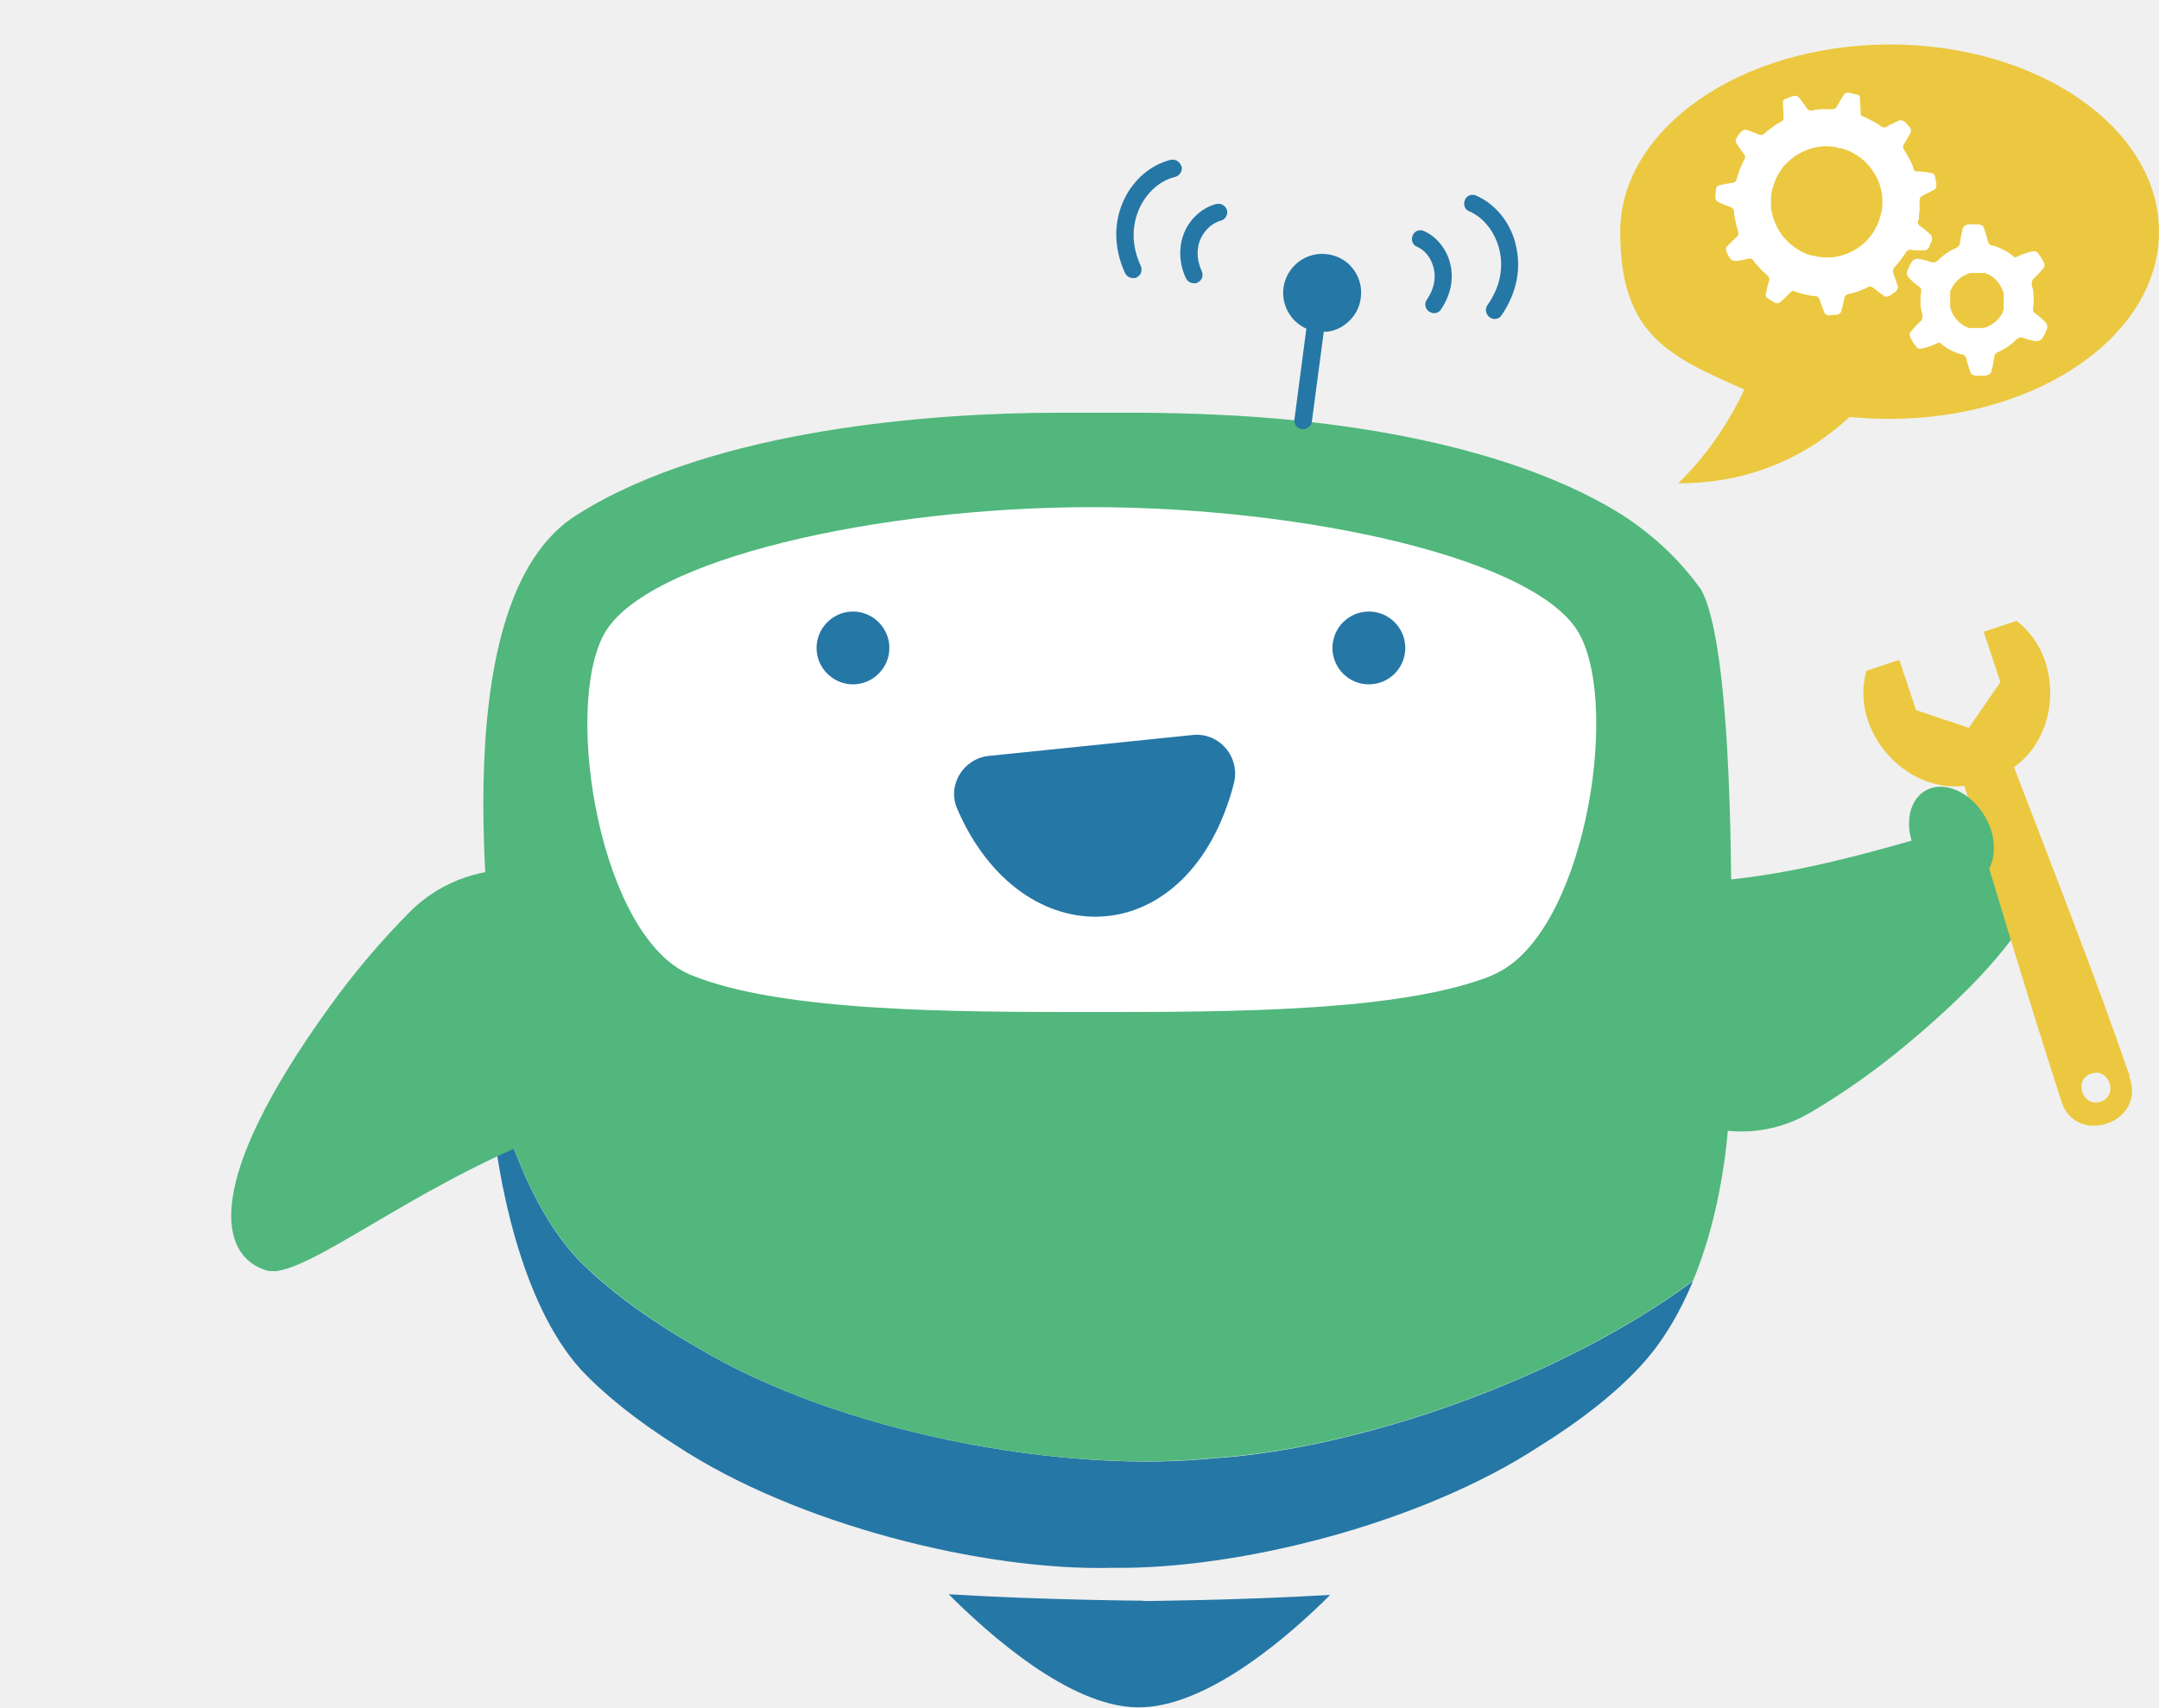
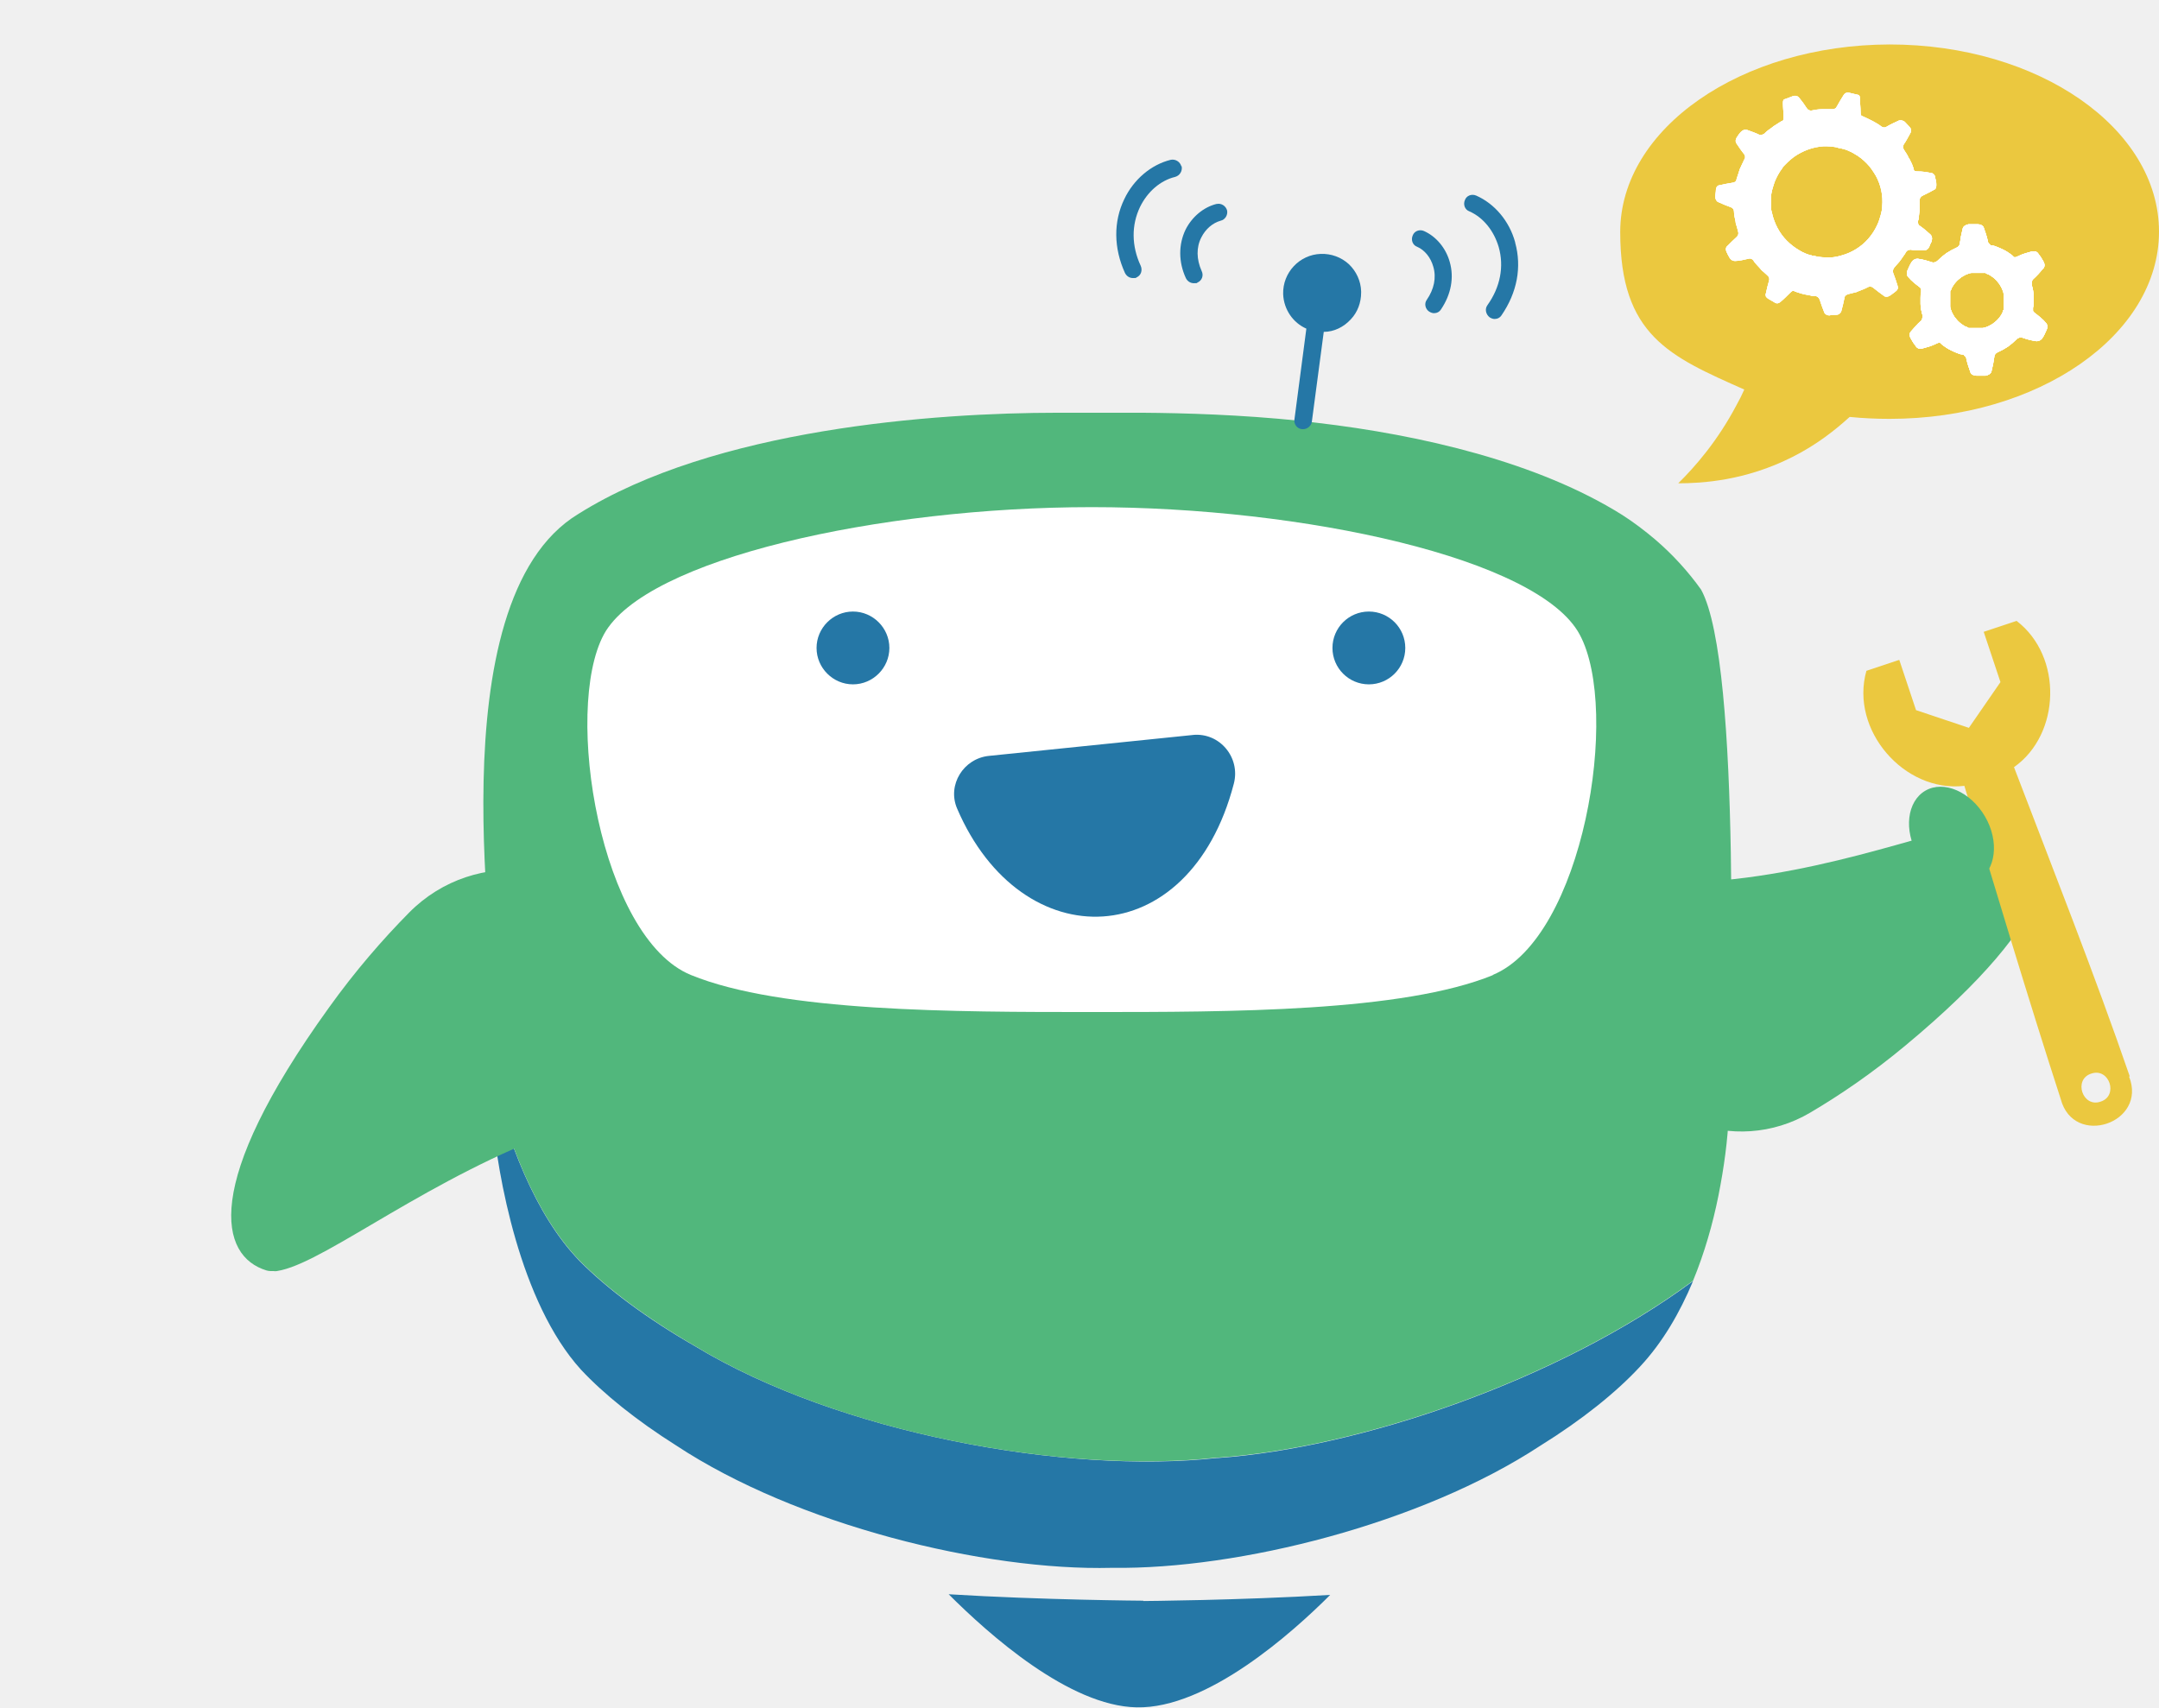
<svg xmlns="http://www.w3.org/2000/svg" version="1.1" viewBox="0 0 670 530">
  <defs>
    <style>
      .cls-1 {
        fill: #fff;
      }

      .cls-2 {
        fill: #2577a6;
      }

      .cls-3 {
        fill: #51b77c;
      }

      .cls-4 {
        fill: #ebc83f;
      }
    </style>
  </defs>
  <g>
    <g id="TEEMI-Bot-tool">
      <g id="dialogue">
        <path id="dialogueBg" class="cls-4" d="M586.4,13.8h0c-46.1.1-83.6,26.1-83.6,58.2s15.3,38.6,38.5,48.9c-.7,1.6-1.5,3.2-2.4,4.8-5.9,11.2-12.9,19.2-18.1,24.3,7.4,0,20.8-.8,35.3-8.1,7.8-3.9,13.6-8.6,17.9-12.5,4,.4,8.2.6,12.4.6,46.2,0,83.6-26,83.6-58.1s-37.4-58.1-83.6-58.1h0Z" />
        <path id="gear2" class="cls-1" d="M634.9,100.2c-1-1.2-2.3-2.2-3.5-3.1-.2-.2-.5-.4-.5-.7v-.9c.2-.6.2-1.2.2-1.8v-1.8c0-1.2-.3-2.4-.6-3.5,0-.7,0-1.4.5-1.8,1.1-1,2.1-2.1,3.1-3.3.5-.5.5-1.4,0-2.2l-.7-1.2c-.3-.4-.5-.7-.8-1.1-.2-.4-.6-.6-.9-.8h-1c-1.5.4-3,.8-4.4,1.5s-1.3.2-1.8-.2c-.9-.7-1.9-1.4-3-1.9-.5-.2-1-.5-1.6-.7s-1.1-.5-1.7-.5-.6-.3-.8-.5c-.3-.2-.5-.5-.5-.8-.3-1.4-.8-2.9-1.3-4.3-.2-.6-1-1-1.9-1h-2.8c-.9.2-1.6.6-1.8,1.3-.4,1.6-.7,3.1-.9,4.6,0,.6-.5,1.2-1.1,1.4l-1.6.8-1.5.9-1.4,1.1-1.3,1.2c-.5.5-1.2.7-1.8.5-1.4-.5-2.9-.9-4.4-1.1-.7,0-1.4.3-1.9,1.1-.5.7-.8,1.6-1.2,2.4s-.3,1.7.2,2.2c1,1.2,2.3,2.2,3.5,3.1.2.2.5.4.5.7v.9c-.2.6-.2,1.2-.2,1.8v1.8c0,1.2.3,2.4.6,3.5,0,.7,0,1.4-.5,1.8-1.1,1-2.1,2.1-3.1,3.3-.5.5-.5,1.4,0,2.2l.7,1.2c.3.4.5.7.8,1.1.2.4.6.6.9.8h1c1.5-.4,3-.8,4.4-1.5s1.3-.2,1.8.2c.9.7,1.9,1.4,3,1.9.5.2,1,.5,1.6.7s1.1.5,1.7.5.6.3.8.5c.3.2.5.5.5.8.3,1.4.8,2.9,1.3,4.3.2.6,1,1,1.9,1h2.8c.9-.2,1.6-.6,1.8-1.3.4-1.6.7-3.1.9-4.6,0-.6.5-1.2,1.1-1.4l1.6-.8,1.5-.9,1.4-1.1,1.3-1.2c.5-.5,1.2-.7,1.8-.5,1.4.5,2.9.9,4.4,1.1.7,0,1.4-.3,1.9-1.1.5-.7.8-1.6,1.2-2.4.4-.8.3-1.7-.2-2.2ZM621.6,96.6c0,.2-.2.3-.2.5s-.2.3-.3.5c0,.2-.2.3-.3.5-.2.3-.4.6-.7.9-.5.6-1.1,1-1.7,1.5-.7.4-1.3.8-2,1-.3.2-.7.2-1.1.3h-4.4l-.5-.3c-.2,0-.3-.2-.5-.2s-.3-.2-.5-.3c-.2,0-.3-.2-.5-.3-.3-.2-.6-.4-.9-.7-.6-.5-1-1.1-1.5-1.7-.4-.7-.8-1.3-1-2-.2-.3-.2-.7-.3-1.1v-4.8l.3-.5c0-.2.2-.3.2-.5s.2-.3.3-.5c0-.2.2-.3.3-.5.2-.3.4-.6.7-.9.5-.6,1.1-1,1.7-1.5.7-.4,1.3-.8,2-1,.3-.2.7-.2,1.1-.3h4.3l.5.3c.2,0,.3.2.5.2s.3.2.5.3c.2,0,.3.2.5.3.3.2.6.4.9.7.6.5,1,1.1,1.5,1.7.4.7.8,1.3,1,2,.2.3.2.7.3,1.1v1.2h0v3.6h0l-.3.5Z" />
+         <path id="gear2-2" data-name="gear2" class="cls-1" d="M634.9,100.2c-1-1.2-2.3-2.2-3.5-3.1-.2-.2-.5-.4-.5-.7v-.9c.2-.6.2-1.2.2-1.8v-1.8c0-1.2-.3-2.4-.6-3.5,0-.7,0-1.4.5-1.8,1.1-1,2.1-2.1,3.1-3.3.5-.5.5-1.4,0-2.2l-.7-1.2c-.3-.4-.5-.7-.8-1.1-.2-.4-.6-.6-.9-.8h-1c-1.5.4-3,.8-4.4,1.5s-1.3.2-1.8-.2c-.9-.7-1.9-1.4-3-1.9-.5-.2-1-.5-1.6-.7s-1.1-.5-1.7-.5-.6-.3-.8-.5c-.3-.2-.5-.5-.5-.8-.3-1.4-.8-2.9-1.3-4.3-.2-.6-1-1-1.9-1h-2.8c-.9.2-1.6.6-1.8,1.3-.4,1.6-.7,3.1-.9,4.6,0,.6-.5,1.2-1.1,1.4l-1.6.8-1.5.9-1.4,1.1-1.3,1.2c-.5.5-1.2.7-1.8.5-1.4-.5-2.9-.9-4.4-1.1-.7,0-1.4.3-1.9,1.1-.5.7-.8,1.6-1.2,2.4s-.3,1.7.2,2.2c1,1.2,2.3,2.2,3.5,3.1.2.2.5.4.5.7v.9c-.2.6-.2,1.2-.2,1.8v1.8c0,1.2.3,2.4.6,3.5,0,.7,0,1.4-.5,1.8-1.1,1-2.1,2.1-3.1,3.3-.5.5-.5,1.4,0,2.2l.7,1.2c.3.4.5.7.8,1.1.2.4.6.6.9.8h1c1.5-.4,3-.8,4.4-1.5s1.3-.2,1.8.2c.9.7,1.9,1.4,3,1.9.5.2,1,.5,1.6.7s1.1.5,1.7.5.6.3.8.5c.3.2.5.5.5.8.3,1.4.8,2.9,1.3,4.3.2.6,1,1,1.9,1h2.8c.9-.2,1.6-.6,1.8-1.3.4-1.6.7-3.1.9-4.6,0-.6.5-1.2,1.1-1.4l1.6-.8,1.5-.9,1.4-1.1,1.3-1.2c.5-.5,1.2-.7,1.8-.5,1.4.5,2.9.9,4.4,1.1.7,0,1.4-.3,1.9-1.1.5-.7.8-1.6,1.2-2.4.4-.8.3-1.7-.2-2.2ZM621.6,96.6c0,.2-.2.3-.2.5s-.2.3-.3.5c0,.2-.2.3-.3.5-.2.3-.4.6-.7.9-.5.6-1.1,1-1.7,1.5-.7.4-1.3.8-2,1-.3.2-.7.2-1.1.3h-4.4l-.5-.3c-.2,0-.3-.2-.5-.2s-.3-.2-.5-.3c-.2,0-.3-.2-.5-.3-.3-.2-.6-.4-.9-.7-.6-.5-1-1.1-1.5-1.7-.4-.7-.8-1.3-1-2-.2-.3-.2-.7-.3-1.1v-4.8l.3-.5c0-.2.2-.3.2-.5s.2-.3.3-.5c0-.2.2-.3.3-.5.2-.3.4-.6.7-.9.5-.6,1.1-1,1.7-1.5.7-.4,1.3-.8,2-1,.3-.2.7-.2,1.1-.3h4.3l.5.3c.2,0,.3.2.5.2s.3.2.5.3c.2,0,.3.2.5.3.3.2.6.4.9.7.6.5,1,1.1,1.5,1.7.4.7.8,1.3,1,2,.2.3.2.7.3,1.1v1.2h0v3.6h0l-.3.5Z" />
+         <path id="gear2-3" data-name="gear2" class="cls-1" d="M634.9,100.2c-1-1.2-2.3-2.2-3.5-3.1-.2-.2-.5-.4-.5-.7v-.9c.2-.6.2-1.2.2-1.8v-1.8c0-1.2-.3-2.4-.6-3.5,0-.7,0-1.4.5-1.8,1.1-1,2.1-2.1,3.1-3.3.5-.5.5-1.4,0-2.2l-.7-1.2c-.3-.4-.5-.7-.8-1.1-.2-.4-.6-.6-.9-.8h-1c-1.5.4-3,.8-4.4,1.5s-1.3.2-1.8-.2c-.9-.7-1.9-1.4-3-1.9-.5-.2-1-.5-1.6-.7s-1.1-.5-1.7-.5-.6-.3-.8-.5c-.3-.2-.5-.5-.5-.8-.3-1.4-.8-2.9-1.3-4.3-.2-.6-1-1-1.9-1h-2.8c-.9.2-1.6.6-1.8,1.3-.4,1.6-.7,3.1-.9,4.6,0,.6-.5,1.2-1.1,1.4l-1.6.8-1.5.9-1.4,1.1-1.3,1.2c-.5.5-1.2.7-1.8.5-1.4-.5-2.9-.9-4.4-1.1-.7,0-1.4.3-1.9,1.1-.5.7-.8,1.6-1.2,2.4s-.3,1.7.2,2.2c1,1.2,2.3,2.2,3.5,3.1.2.2.5.4.5.7v.9c-.2.6-.2,1.2-.2,1.8v1.8c0,1.2.3,2.4.6,3.5,0,.7,0,1.4-.5,1.8-1.1,1-2.1,2.1-3.1,3.3-.5.5-.5,1.4,0,2.2l.7,1.2c.3.4.5.7.8,1.1.2.4.6.6.9.8h1c1.5-.4,3-.8,4.4-1.5s1.3-.2,1.8.2c.9.7,1.9,1.4,3,1.9.5.2,1,.5,1.6.7s1.1.5,1.7.5.6.3.8.5c.3.2.5.5.5.8.3,1.4.8,2.9,1.3,4.3.2.6,1,1,1.9,1h2.8c.9-.2,1.6-.6,1.8-1.3.4-1.6.7-3.1.9-4.6,0-.6.5-1.2,1.1-1.4l1.6-.8,1.5-.9,1.4-1.1,1.3-1.2c.5-.5,1.2-.7,1.8-.5,1.4.5,2.9.9,4.4,1.1.7,0,1.4-.3,1.9-1.1.5-.7.8-1.6,1.2-2.4.4-.8.3-1.7-.2-2.2ZM621.6,96.6c0,.2-.2.3-.2.5s-.2.3-.3.5c0,.2-.2.3-.3.5-.2.3-.4.6-.7.9-.5.6-1.1,1-1.7,1.5-.7.4-1.3.8-2,1-.3.2-.7.2-1.1.3h-4.4l-.5-.3c-.2,0-.3-.2-.5-.2s-.3-.2-.5-.3c-.2,0-.3-.2-.5-.3-.3-.2-.6-.4-.9-.7-.6-.5-1-1.1-1.5-1.7-.4-.7-.8-1.3-1-2-.2-.3-.2-.7-.3-1.1v-4.8l.3-.5c0-.2.2-.3.2-.5s.2-.3.3-.5c0-.2.2-.3.3-.5.2-.3.4-.6.7-.9.5-.6,1.1-1,1.7-1.5.7-.4,1.3-.8,2-1,.3-.2.7-.2,1.1-.3h4.3l.5.3c.2,0,.3.2.5.2s.3.2.5.3c.2,0,.3.2.5.3.3.2.6.4.9.7.6.5,1,1.1,1.5,1.7.4.7.8,1.3,1,2,.2.3.2.7.3,1.1v1.2h0v3.6h0l-.3.5Z" />
+         <path id="gear2-4" data-name="gear2" class="cls-1" d="M634.9,100.2c-1-1.2-2.3-2.2-3.5-3.1-.2-.2-.5-.4-.5-.7v-.9c.2-.6.2-1.2.2-1.8v-1.8c0-1.2-.3-2.4-.6-3.5,0-.7,0-1.4.5-1.8,1.1-1,2.1-2.1,3.1-3.3.5-.5.5-1.4,0-2.2l-.7-1.2c-.3-.4-.5-.7-.8-1.1-.2-.4-.6-.6-.9-.8h-1c-1.5.4-3,.8-4.4,1.5s-1.3.2-1.8-.2c-.9-.7-1.9-1.4-3-1.9-.5-.2-1-.5-1.6-.7s-1.1-.5-1.7-.5-.6-.3-.8-.5c-.3-.2-.5-.5-.5-.8-.3-1.4-.8-2.9-1.3-4.3-.2-.6-1-1-1.9-1h-2.8c-.9.2-1.6.6-1.8,1.3-.4,1.6-.7,3.1-.9,4.6,0,.6-.5,1.2-1.1,1.4l-1.6.8-1.5.9-1.4,1.1-1.3,1.2c-.5.5-1.2.7-1.8.5-1.4-.5-2.9-.9-4.4-1.1-.7,0-1.4.3-1.9,1.1-.5.7-.8,1.6-1.2,2.4s-.3,1.7.2,2.2c1,1.2,2.3,2.2,3.5,3.1.2.2.5.4.5.7v.9c-.2.6-.2,1.2-.2,1.8v1.8c0,1.2.3,2.4.6,3.5,0,.7,0,1.4-.5,1.8-1.1,1-2.1,2.1-3.1,3.3-.5.5-.5,1.4,0,2.2l.7,1.2c.3.4.5.7.8,1.1.2.4.6.6.9.8h1c1.5-.4,3-.8,4.4-1.5s1.3-.2,1.8.2c.9.7,1.9,1.4,3,1.9.5.2,1,.5,1.6.7s1.1.5,1.7.5.6.3.8.5c.3.2.5.5.5.8.3,1.4.8,2.9,1.3,4.3.2.6,1,1,1.9,1h2.8c.9-.2,1.6-.6,1.8-1.3.4-1.6.7-3.1.9-4.6,0-.6.5-1.2,1.1-1.4l1.6-.8,1.5-.9,1.4-1.1,1.3-1.2c.5-.5,1.2-.7,1.8-.5,1.4.5,2.9.9,4.4,1.1.7,0,1.4-.3,1.9-1.1.5-.7.8-1.6,1.2-2.4.4-.8.3-1.7-.2-2.2ZM621.6,96.6c0,.2-.2.3-.2.5s-.2.3-.3.5c0,.2-.2.3-.3.5-.2.3-.4.6-.7.9-.5.6-1.1,1-1.7,1.5-.7.4-1.3.8-2,1-.3.2-.7.2-1.1.3h-4.4l-.5-.3c-.2,0-.3-.2-.5-.2s-.3-.2-.5-.3c-.2,0-.3-.2-.5-.3-.3-.2-.6-.4-.9-.7-.6-.5-1-1.1-1.5-1.7-.4-.7-.8-1.3-1-2-.2-.3-.2-.7-.3-1.1v-4.8l.3-.5c0-.2.2-.3.2-.5s.2-.3.3-.5c0-.2.2-.3.3-.5.2-.3.4-.6.7-.9.5-.6,1.1-1,1.7-1.5.7-.4,1.3-.8,2-1,.3-.2.7-.2,1.1-.3h4.3l.5.3c.2,0,.3.2.5.2s.3.2.5.3c.2,0,.3.2.5.3.3.2.6.4.9.7.6.5,1,1.1,1.5,1.7.4.7.8,1.3,1,2,.2.3.2.7.3,1.1v1.2h0v3.6h0l-.3.5Z" />
        <path id="gear1" class="cls-1" d="M600.6,55h0c-.2-.7-.7-1.3-1.3-1.3-1.4-.3-2.8-.5-4.2-.5s-1.1-.5-1.3-1c-.3-1.1-.8-2-1.3-3-.2-.2-.4-.5-.4-.7l-.4-.7-.9-1.4c-.3-.5-.3-1.1,0-1.6.8-1.1,1.4-2.4,2.1-3.6.3-.6.2-1.3-.3-1.8l-1.5-1.6c-.5-.4-1.3-.6-1.8-.4-1.3.6-2.6,1.2-3.8,1.9-.5.4-1.1.3-1.6,0-.4-.3-.8-.6-1.3-.9l-1.4-.8c-.9-.5-1.9-.9-2.9-1.4-.5-.3-.9,0-.9-1.4s-.2-2.7-.2-4.1-.5-1.2-1.2-1.4l-2.1-.5c-.7-.2-1.4.1-1.7.6-.8,1.2-1.5,2.5-2.2,3.7-.3.6-.8.8-1.4.8h-3.2c-1.1,0-2.2.2-3.2.4-.6.1-1.2-.2-1.5-.7-.7-1.1-1.5-2.2-2.4-3.3-.4-.5-1.1-.7-1.8-.5-.7.3-1.4.5-2.1.8-.6.3-1.1,0-1.1,1.4s.2,2.9.2,4.3-.3,1.1-.8,1.4l-1.4.9c-.4.3-.9.5-1.3.9-.9.6-1.7,1.2-2.5,2-.4.3-1.1.5-1.6.3-1.2-.6-2.5-1-3.8-1.5-.6-.2-1.3.1-1.8.6s-.9,1.1-1.3,1.7c-.4.6-.5,1.3-.2,1.8.8,1.2,1.6,2.4,2.5,3.5.3.5.4,1.1,0,1.6-.5,1-.9,2-1.4,3-.3,1.1-.7,2.1-1,3.1,0,.6-.6,1.1-1.2,1.1-1.4.2-2.7.5-4.1.8-.6,0-1.1.7-1.1,1.4s-.2,1.5-.2,2.2.4,1.4.9,1.6c1.3.6,2.5,1.1,3.9,1.6.6.2,1,.7,1,1.3,0,1.1.3,2.1.5,3.2,0,.6.3,1.1.4,1.6l.4,1.5c.2.6,0,1.2-.4,1.6-1,.9-2,1.9-3,2.9-.5.4-.5,1.2-.2,1.8.3.6.6,1.3,1,1.9.4.6,1,.9,1.6.9,1.4,0,2.8-.4,4.2-.7.5-.2,1.1,0,1.5.5.3.5.6.9,1,1.3l1.1,1.2.5.6.6.5,1.2,1.1c.5.4.7,1,.5,1.6-.4,1.3-.7,2.6-1,4-.2.3,0,.6,0,.9.2.3.4.5.7.7l1.9,1.1c.6.5,1.3.4,1.8,0,1.1-.9,2.1-1.9,3.1-2.9s1.1-.6,1.6-.4c1,.3,2,.7,3.1.9l1.6.3c.5.2,1.1.2,1.6.2s1.1.5,1.3,1.1c.4,1.3.9,2.6,1.4,3.9.2.6.9,1,1.6,1,.7-.2,1.5-.2,2.2-.2s1.3-.5,1.5-1.1c.4-1.4.7-2.8,1-4.2,0-.5.5-.9,1.1-1.1l1.6-.4.8-.2c.3,0,.6-.3.8-.3,1-.4,2.1-.8,3-1.3.5-.3,1.1-.2,1.6.2,1.1.9,2.2,1.7,3.3,2.5.4.4,1.2.4,1.8,0,.7-.4,1.2-.9,1.8-1.3.7-.5.9-1.1.7-1.7-.4-1.4-.9-2.8-1.4-4.1-.2-.6,0-1.2.3-1.6.7-.9,1.5-1.6,2.1-2.5l.9-1.3.3-.4.4-.7c.3-.5.9-.7,1.5-.7.7.2,1.4.2,2.1.2h2.1c.6,0,1.2-.4,1.5-1.1l.4-1c.2-.3.4-.7.4-1,.2-.7,0-1.4-.4-1.8s-1.1-.9-1.6-1.4c-.5-.4-1.1-.9-1.7-1.3-.6-.3-.6-.9-.6-1.5l.3-.8v-.8l.2-1.6v-3.2c0-.6.3-1.1.8-1.4,1.2-.6,2.5-1.2,3.7-1.9.7-.3.7-1,.7-1.7,0-.8-.2-1.5-.4-2.2ZM584.1,64h0c0,1.6-.6,3.2-1.1,4.8-.6,1.5-1.4,3-2.4,4.3-2,2.7-4.8,4.7-7.9,5.8-1.5.5-3.2,1-4.8,1s-3.3,0-4.9-.5h-.6c-.2-.2-.4-.2-.6-.2l-1.2-.4-1.1-.5c-.2,0-.4-.3-.6-.3l-.5-.3c-1.4-.8-2.7-1.8-3.9-3-2.3-2.3-3.9-5.4-4.6-8.6l-.3-1.2v-3.6c0-1.6.6-3.2,1.1-4.8.6-1.5,1.4-3,2.4-4.3.2-.4.5-.7.8-1l.9-.9.9-.8,1-.8c2.7-1.9,5.9-3.1,9.2-3.3,1.6,0,3.3,0,4.9.6h.6c.2.2.4.2.6.2l1.2.4,1.1.5c.2,0,.4.3.6.3l.5.3c1.5.8,2.7,1.8,3.9,3s2,2.5,2.8,3.8c1.6,2.9,2.3,6.2,2,9.5Z" />
+         <path id="gear1-2" data-name="gear1" class="cls-1" d="M600.6,55h0c-.2-.7-.7-1.3-1.3-1.3-1.4-.3-2.8-.5-4.2-.5s-1.1-.5-1.3-1c-.3-1.1-.8-2-1.3-3-.2-.2-.4-.5-.4-.7l-.4-.7-.9-1.4c-.3-.5-.3-1.1,0-1.6.8-1.1,1.4-2.4,2.1-3.6.3-.6.2-1.3-.3-1.8l-1.5-1.6c-.5-.4-1.3-.6-1.8-.4-1.3.6-2.6,1.2-3.8,1.9-.5.4-1.1.3-1.6,0-.4-.3-.8-.6-1.3-.9l-1.4-.8c-.9-.5-1.9-.9-2.9-1.4-.5-.3-.9,0-.9-1.4s-.2-2.7-.2-4.1-.5-1.2-1.2-1.4l-2.1-.5c-.7-.2-1.4.1-1.7.6-.8,1.2-1.5,2.5-2.2,3.7-.3.6-.8.8-1.4.8h-3.2c-1.1,0-2.2.2-3.2.4-.6.1-1.2-.2-1.5-.7-.7-1.1-1.5-2.2-2.4-3.3-.4-.5-1.1-.7-1.8-.5-.7.3-1.4.5-2.1.8-.6.3-1.1,0-1.1,1.4s.2,2.9.2,4.3-.3,1.1-.8,1.4l-1.4.9c-.4.3-.9.5-1.3.9-.9.6-1.7,1.2-2.5,2-.4.3-1.1.5-1.6.3-1.2-.6-2.5-1-3.8-1.5-.6-.2-1.3.1-1.8.6s-.9,1.1-1.3,1.7c-.4.6-.5,1.3-.2,1.8.8,1.2,1.6,2.4,2.5,3.5.3.5.4,1.1,0,1.6-.5,1-.9,2-1.4,3-.3,1.1-.7,2.1-1,3.1,0,.6-.6,1.1-1.2,1.1-1.4.2-2.7.5-4.1.8-.6,0-1.1.7-1.1,1.4s-.2,1.5-.2,2.2.4,1.4.9,1.6c1.3.6,2.5,1.1,3.9,1.6.6.2,1,.7,1,1.3,0,1.1.3,2.1.5,3.2,0,.6.3,1.1.4,1.6l.4,1.5c.2.6,0,1.2-.4,1.6-1,.9-2,1.9-3,2.9-.5.4-.5,1.2-.2,1.8.3.6.6,1.3,1,1.9.4.6,1,.9,1.6.9,1.4,0,2.8-.4,4.2-.7.5-.2,1.1,0,1.5.5.3.5.6.9,1,1.3l1.1,1.2.5.6.6.5,1.2,1.1c.5.4.7,1,.5,1.6-.4,1.3-.7,2.6-1,4-.2.3,0,.6,0,.9.2.3.4.5.7.7l1.9,1.1c.6.5,1.3.4,1.8,0,1.1-.9,2.1-1.9,3.1-2.9s1.1-.6,1.6-.4c1,.3,2,.7,3.1.9l1.6.3c.5.2,1.1.2,1.6.2s1.1.5,1.3,1.1c.4,1.3.9,2.6,1.4,3.9.2.6.9,1,1.6,1,.7-.2,1.5-.2,2.2-.2s1.3-.5,1.5-1.1c.4-1.4.7-2.8,1-4.2,0-.5.5-.9,1.1-1.1l1.6-.4.8-.2c.3,0,.6-.3.8-.3,1-.4,2.1-.8,3-1.3.5-.3,1.1-.2,1.6.2,1.1.9,2.2,1.7,3.3,2.5.4.4,1.2.4,1.8,0,.7-.4,1.2-.9,1.8-1.3.7-.5.9-1.1.7-1.7-.4-1.4-.9-2.8-1.4-4.1-.2-.6,0-1.2.3-1.6.7-.9,1.5-1.6,2.1-2.5l.9-1.3.3-.4.4-.7c.3-.5.9-.7,1.5-.7.7.2,1.4.2,2.1.2h2.1c.6,0,1.2-.4,1.5-1.1l.4-1c.2-.3.4-.7.4-1,.2-.7,0-1.4-.4-1.8s-1.1-.9-1.6-1.4c-.5-.4-1.1-.9-1.7-1.3-.6-.3-.6-.9-.6-1.5l.3-.8v-.8l.2-1.6v-3.2c0-.6.3-1.1.8-1.4,1.2-.6,2.5-1.2,3.7-1.9.7-.3.7-1,.7-1.7,0-.8-.2-1.5-.4-2.2ZM584.1,64h0c0,1.6-.6,3.2-1.1,4.8-.6,1.5-1.4,3-2.4,4.3-2,2.7-4.8,4.7-7.9,5.8-1.5.5-3.2,1-4.8,1s-3.3,0-4.9-.5h-.6c-.2-.2-.4-.2-.6-.2l-1.2-.4-1.1-.5c-.2,0-.4-.3-.6-.3l-.5-.3c-1.4-.8-2.7-1.8-3.9-3-2.3-2.3-3.9-5.4-4.6-8.6l-.3-1.2v-3.6c0-1.6.6-3.2,1.1-4.8.6-1.5,1.4-3,2.4-4.3.2-.4.5-.7.8-1l.9-.9.9-.8,1-.8c2.7-1.9,5.9-3.1,9.2-3.3,1.6,0,3.3,0,4.9.6h.6c.2.2.4.2.6.2l1.2.4,1.1.5c.2,0,.4.3.6.3l.5.3c1.5.8,2.7,1.8,3.9,3s2,2.5,2.8,3.8c1.6,2.9,2.3,6.2,2,9.5Z" />
+         <path id="gear1-3" data-name="gear1" class="cls-1" d="M600.6,55h0c-.2-.7-.7-1.3-1.3-1.3-1.4-.3-2.8-.5-4.2-.5s-1.1-.5-1.3-1c-.3-1.1-.8-2-1.3-3-.2-.2-.4-.5-.4-.7l-.4-.7-.9-1.4c-.3-.5-.3-1.1,0-1.6.8-1.1,1.4-2.4,2.1-3.6.3-.6.2-1.3-.3-1.8l-1.5-1.6c-.5-.4-1.3-.6-1.8-.4-1.3.6-2.6,1.2-3.8,1.9-.5.4-1.1.3-1.6,0-.4-.3-.8-.6-1.3-.9l-1.4-.8c-.9-.5-1.9-.9-2.9-1.4-.5-.3-.9,0-.9-1.4s-.2-2.7-.2-4.1-.5-1.2-1.2-1.4l-2.1-.5c-.7-.2-1.4.1-1.7.6-.8,1.2-1.5,2.5-2.2,3.7-.3.6-.8.8-1.4.8h-3.2c-1.1,0-2.2.2-3.2.4-.6.1-1.2-.2-1.5-.7-.7-1.1-1.5-2.2-2.4-3.3-.4-.5-1.1-.7-1.8-.5-.7.3-1.4.5-2.1.8-.6.3-1.1,0-1.1,1.4s.2,2.9.2,4.3-.3,1.1-.8,1.4l-1.4.9c-.4.3-.9.5-1.3.9-.9.6-1.7,1.2-2.5,2-.4.3-1.1.5-1.6.3-1.2-.6-2.5-1-3.8-1.5-.6-.2-1.3.1-1.8.6s-.9,1.1-1.3,1.7c-.4.6-.5,1.3-.2,1.8.8,1.2,1.6,2.4,2.5,3.5.3.5.4,1.1,0,1.6-.5,1-.9,2-1.4,3-.3,1.1-.7,2.1-1,3.1,0,.6-.6,1.1-1.2,1.1-1.4.2-2.7.5-4.1.8-.6,0-1.1.7-1.1,1.4s-.2,1.5-.2,2.2.4,1.4.9,1.6c1.3.6,2.5,1.1,3.9,1.6.6.2,1,.7,1,1.3,0,1.1.3,2.1.5,3.2,0,.6.3,1.1.4,1.6l.4,1.5c.2.6,0,1.2-.4,1.6-1,.9-2,1.9-3,2.9-.5.4-.5,1.2-.2,1.8.3.6.6,1.3,1,1.9.4.6,1,.9,1.6.9,1.4,0,2.8-.4,4.2-.7.5-.2,1.1,0,1.5.5.3.5.6.9,1,1.3l1.1,1.2.5.6.6.5,1.2,1.1c.5.4.7,1,.5,1.6-.4,1.3-.7,2.6-1,4-.2.3,0,.6,0,.9.2.3.4.5.7.7l1.9,1.1c.6.5,1.3.4,1.8,0,1.1-.9,2.1-1.9,3.1-2.9s1.1-.6,1.6-.4c1,.3,2,.7,3.1.9l1.6.3c.5.2,1.1.2,1.6.2s1.1.5,1.3,1.1c.4,1.3.9,2.6,1.4,3.9.2.6.9,1,1.6,1,.7-.2,1.5-.2,2.2-.2s1.3-.5,1.5-1.1c.4-1.4.7-2.8,1-4.2,0-.5.5-.9,1.1-1.1l1.6-.4.8-.2c.3,0,.6-.3.8-.3,1-.4,2.1-.8,3-1.3.5-.3,1.1-.2,1.6.2,1.1.9,2.2,1.7,3.3,2.5.4.4,1.2.4,1.8,0,.7-.4,1.2-.9,1.8-1.3.7-.5.9-1.1.7-1.7-.4-1.4-.9-2.8-1.4-4.1-.2-.6,0-1.2.3-1.6.7-.9,1.5-1.6,2.1-2.5l.9-1.3.3-.4.4-.7c.3-.5.9-.7,1.5-.7.7.2,1.4.2,2.1.2h2.1c.6,0,1.2-.4,1.5-1.1l.4-1c.2-.3.4-.7.4-1,.2-.7,0-1.4-.4-1.8s-1.1-.9-1.6-1.4c-.5-.4-1.1-.9-1.7-1.3-.6-.3-.6-.9-.6-1.5l.3-.8v-.8l.2-1.6v-3.2c0-.6.3-1.1.8-1.4,1.2-.6,2.5-1.2,3.7-1.9.7-.3.7-1,.7-1.7,0-.8-.2-1.5-.4-2.2ZM584.1,64h0c0,1.6-.6,3.2-1.1,4.8-.6,1.5-1.4,3-2.4,4.3-2,2.7-4.8,4.7-7.9,5.8-1.5.5-3.2,1-4.8,1s-3.3,0-4.9-.5h-.6c-.2-.2-.4-.2-.6-.2l-1.2-.4-1.1-.5c-.2,0-.4-.3-.6-.3l-.5-.3c-1.4-.8-2.7-1.8-3.9-3-2.3-2.3-3.9-5.4-4.6-8.6l-.3-1.2v-3.6c0-1.6.6-3.2,1.1-4.8.6-1.5,1.4-3,2.4-4.3.2-.4.5-.7.8-1l.9-.9.9-.8,1-.8c2.7-1.9,5.9-3.1,9.2-3.3,1.6,0,3.3,0,4.9.6h.6c.2.2.4.2.6.2l1.2.4,1.1.5c.2,0,.4.3.6.3l.5.3c1.5.8,2.7,1.8,3.9,3s2,2.5,2.8,3.8c1.6,2.9,2.3,6.2,2,9.5Z" />
      </g>
      <path id="foot" class="cls-2" d="M354.8,496.9s29.6-.2,58-1.9c-11.6,11.6-38.1,35.4-60.1,34.9-20.9-.4-45.8-22.6-58.3-35.1,29.2,1.8,60.4,2,60.4,2h0Z" />
      <g id="body">
        <path id="bodyShadow" class="cls-2" d="M377.7,452.5c-46.8,5.1-117.2-7.5-162.2-34.8-14.8-8.5-27.1-17.7-35.6-26.3-14.1-14.5-22.6-38.1-27.6-58.6,0,5,.2,9.7.5,13.7,1.6,18,8.5,57.7,27.5,78.6,7.1,7.6,17.3,15.8,29.5,23.5,37.4,24.7,95.8,39,135.2,38h.4c38.9.5,95.6-13.6,132.6-37.9,12.9-8,23.6-16.6,30.9-24.5,7.1-7.6,12.4-16.8,16.5-26.6-41.8,30.9-103.6,51.8-147.3,54.9h-.5.1,0Z" />
        <path id="bodyMain" class="cls-3" d="M536.6,345.7v-3.6c.2-17.5,4.1-135.8-8.7-159.1-4-5.6-8.8-10.9-14.3-15.6-3.2-2.7-6.6-5.3-10.2-7.6-26-16.3-62.2-24.8-94.9-28.6-1.7-.2-3.4-.4-5.1-.6-18.5-1.9-35.6-2.4-49-2.5h-26.1c-38.2,0-106.6,4.9-148.8,31.4-45,27.2-24.8,143.1-26,152.4-.9,7-1.2,14.2-1.2,20.8,5,20.5,13.5,44.1,27.6,58.6,8.5,8.6,20.8,17.8,35.5,26.3,45,27.4,115.4,40,162.2,34.8h.5c43.8-3.1,105.5-24,147.3-54.9,3.5-8.5,6.1-17.5,7.9-26.5,1.7-8.6,2.9-17.2,3.2-25.5h0v.2h0Z" />
      </g>
      <g id="tele">
        <path id="tube" class="cls-2" d="M409.9,78.8c-6.6.2-11.9,5.8-11.7,12.5.2,4.8,3.1,8.9,7.2,10.7l-3.7,28.2c-.2,1.5.8,2.8,2.3,3h.4c1.3,0,2.5-1,2.7-2.3l3.7-27.9h0c3.2,0,6.2-1.5,8.4-3.9,2.1-2.2,3.2-5.2,3.2-8.3v-.4c-.1-3.2-1.5-6.2-3.8-8.4-2.4-2.2-5.5-3.3-8.7-3.2h0Z" />
        <path id="leftWave1" class="cls-2" d="M441.9,71.7c-1.4-.6-3,0-3.5,1.4-.6,1.4,0,3,1.4,3.5,2.3,1,4.2,3.3,5,6.2,1,3.4.2,7-2,10.2-.9,1.2-.5,2.9.7,3.7.5.3,1,.5,1.5.5.9,0,1.7-.4,2.2-1.2,3.1-4.6,4.1-9.8,2.7-14.7-1.2-4.3-4.2-7.9-8-9.6h0Z" />
        <path id="leftWave2" class="cls-2" d="M470.2,75.2c-1.8-6.6-6.4-12-12.1-14.5-1.4-.6-3,0-3.5,1.4-.6,1.4,0,3,1.4,3.5,4.3,1.9,7.6,6,9.1,11.1,1.7,6,.5,12.4-3.5,18-.9,1.2-.5,2.9.7,3.8.5.3,1,.5,1.5.5.9,0,1.7-.4,2.2-1.2,4.8-7,6.3-14.9,4.2-22.5h0Z" />
        <path id="rightWave1" class="cls-2" d="M377.5,63.3c-4,1-7.6,4-9.6,8-2.2,4.6-2.2,10,.1,15,.5,1,1.4,1.6,2.5,1.6s.8,0,1.1-.2c1.4-.6,2-2.2,1.3-3.6-1.6-3.6-1.7-7.3-.1-10.4,1.3-2.6,3.5-4.5,6-5.2,1.4-.3,2.3-1.8,2-3.2-.4-1.4-1.8-2.3-3.2-2h0Z" />
        <path id="rightWave2" class="cls-2" d="M366.6,51.6c-.4-1.4-1.8-2.3-3.3-2-6.1,1.5-11.5,6.1-14.4,12.2-3.4,7-3.3,15.2.2,22.9.5,1,1.4,1.6,2.5,1.6s.8,0,1.1-.2c1.4-.6,1.9-2.2,1.3-3.6-2.9-6.2-2.9-12.7-.2-18.3,2.3-4.7,6.3-8.2,10.9-9.3,1.4-.4,2.3-1.8,2-3.3h-.1Z" />
      </g>
      <g id="head">
        <path id="face" class="cls-1" d="M463.4,302.6c-28.1,11.5-81.8,11.5-124.5,11.5s-96.4,0-124.5-11.5-39.7-82.1-27-105.7c12.8-23.5,85.6-39.5,151.4-39.5s138.7,15.9,151.4,39.5c12.8,23.6,1.1,94.2-27,105.7h.2Z" />
        <path id="mouth" class="cls-2" d="M370.3,228.1l-63.4,6.5c-7.9.8-13,9-9.9,16.3,20,46.7,72.1,45.3,85.9-7.7,2.1-8.1-4.4-15.9-12.7-15.1h.1Z" />
        <path id="rightEye" class="cls-2" d="M276,201.1c0,6.2-5.1,11.3-11.3,11.3s-11.3-5.1-11.3-11.3,5.1-11.3,11.3-11.3,11.3,5.1,11.3,11.3Z" />
        <circle id="leftEye" class="cls-2" cx="424.8" cy="201.1" r="11.3" />
      </g>
      <path id="leftHand" class="cls-3" d="M500,273c11.8,1.4,23.5,1.2,34.7.2,40.2-3.8,74.7-19.4,89-19,.5,0,1,0,1.5.1.3,0,.6,0,.9.1.3,0,.6.1.9.2h0c.4.1.8.3,1.1.5,12.1,7.4,12.1,28.8-36.8,69.4-10.1,8.4-20,15.2-29.5,20.8-23.5,13.9-54.3,2.1-61.1-24.4-3.4-13.1-4.5-29.2-.7-48.1h0v.2h0Z" />
      <path id="rightHand" class="cls-3" d="M210.1,341.5c-12.6,1.7-24.6,5-35.9,9.1-40.5,14.7-71.9,40.1-86.8,43.6-.5.1-1.1.2-1.5.3-.3,0-.6.1-.9,0h-1c-.5,0-.9-.1-1.3-.2-14.5-4.4-20.3-26.5,19.4-81.6,8.1-11.3,16.6-21.1,24.9-29.5,20.5-20.7,55.5-16.7,69.6,8.8,7,12.6,12.5,28.9,13.6,49.4h-.1Z" />
      <path id="screwdriver" class="cls-4" d="M660.9,334c-10.8-31.4-24.1-65-35.9-95.9h0c14.5-10.2,15.2-34.4.8-45.4l-10.2,3.4,5.2,15.6-9.8,14.2-16.4-5.5-5.2-15.6-10.2,3.4c-5.2,18.4,11.8,37.9,30.4,35.7,9,30.1,20.1,67,29.9,97.2,4,15.2,27,7.5,21.2-7h.2ZM649,333.2c5.6-1.9,8.5,6.9,2.9,8.7-5.6,2-8.6-6.9-2.9-8.7Z" />
      <path id="leftHand2" class="cls-3" d="M616,253.4c4.5,7.7,3.4,16.7-2.3,20s-14-.3-18.5-8-3.4-16.7,2.3-20,14,.3,18.5,8Z" />
    </g>
  </g>
</svg>
